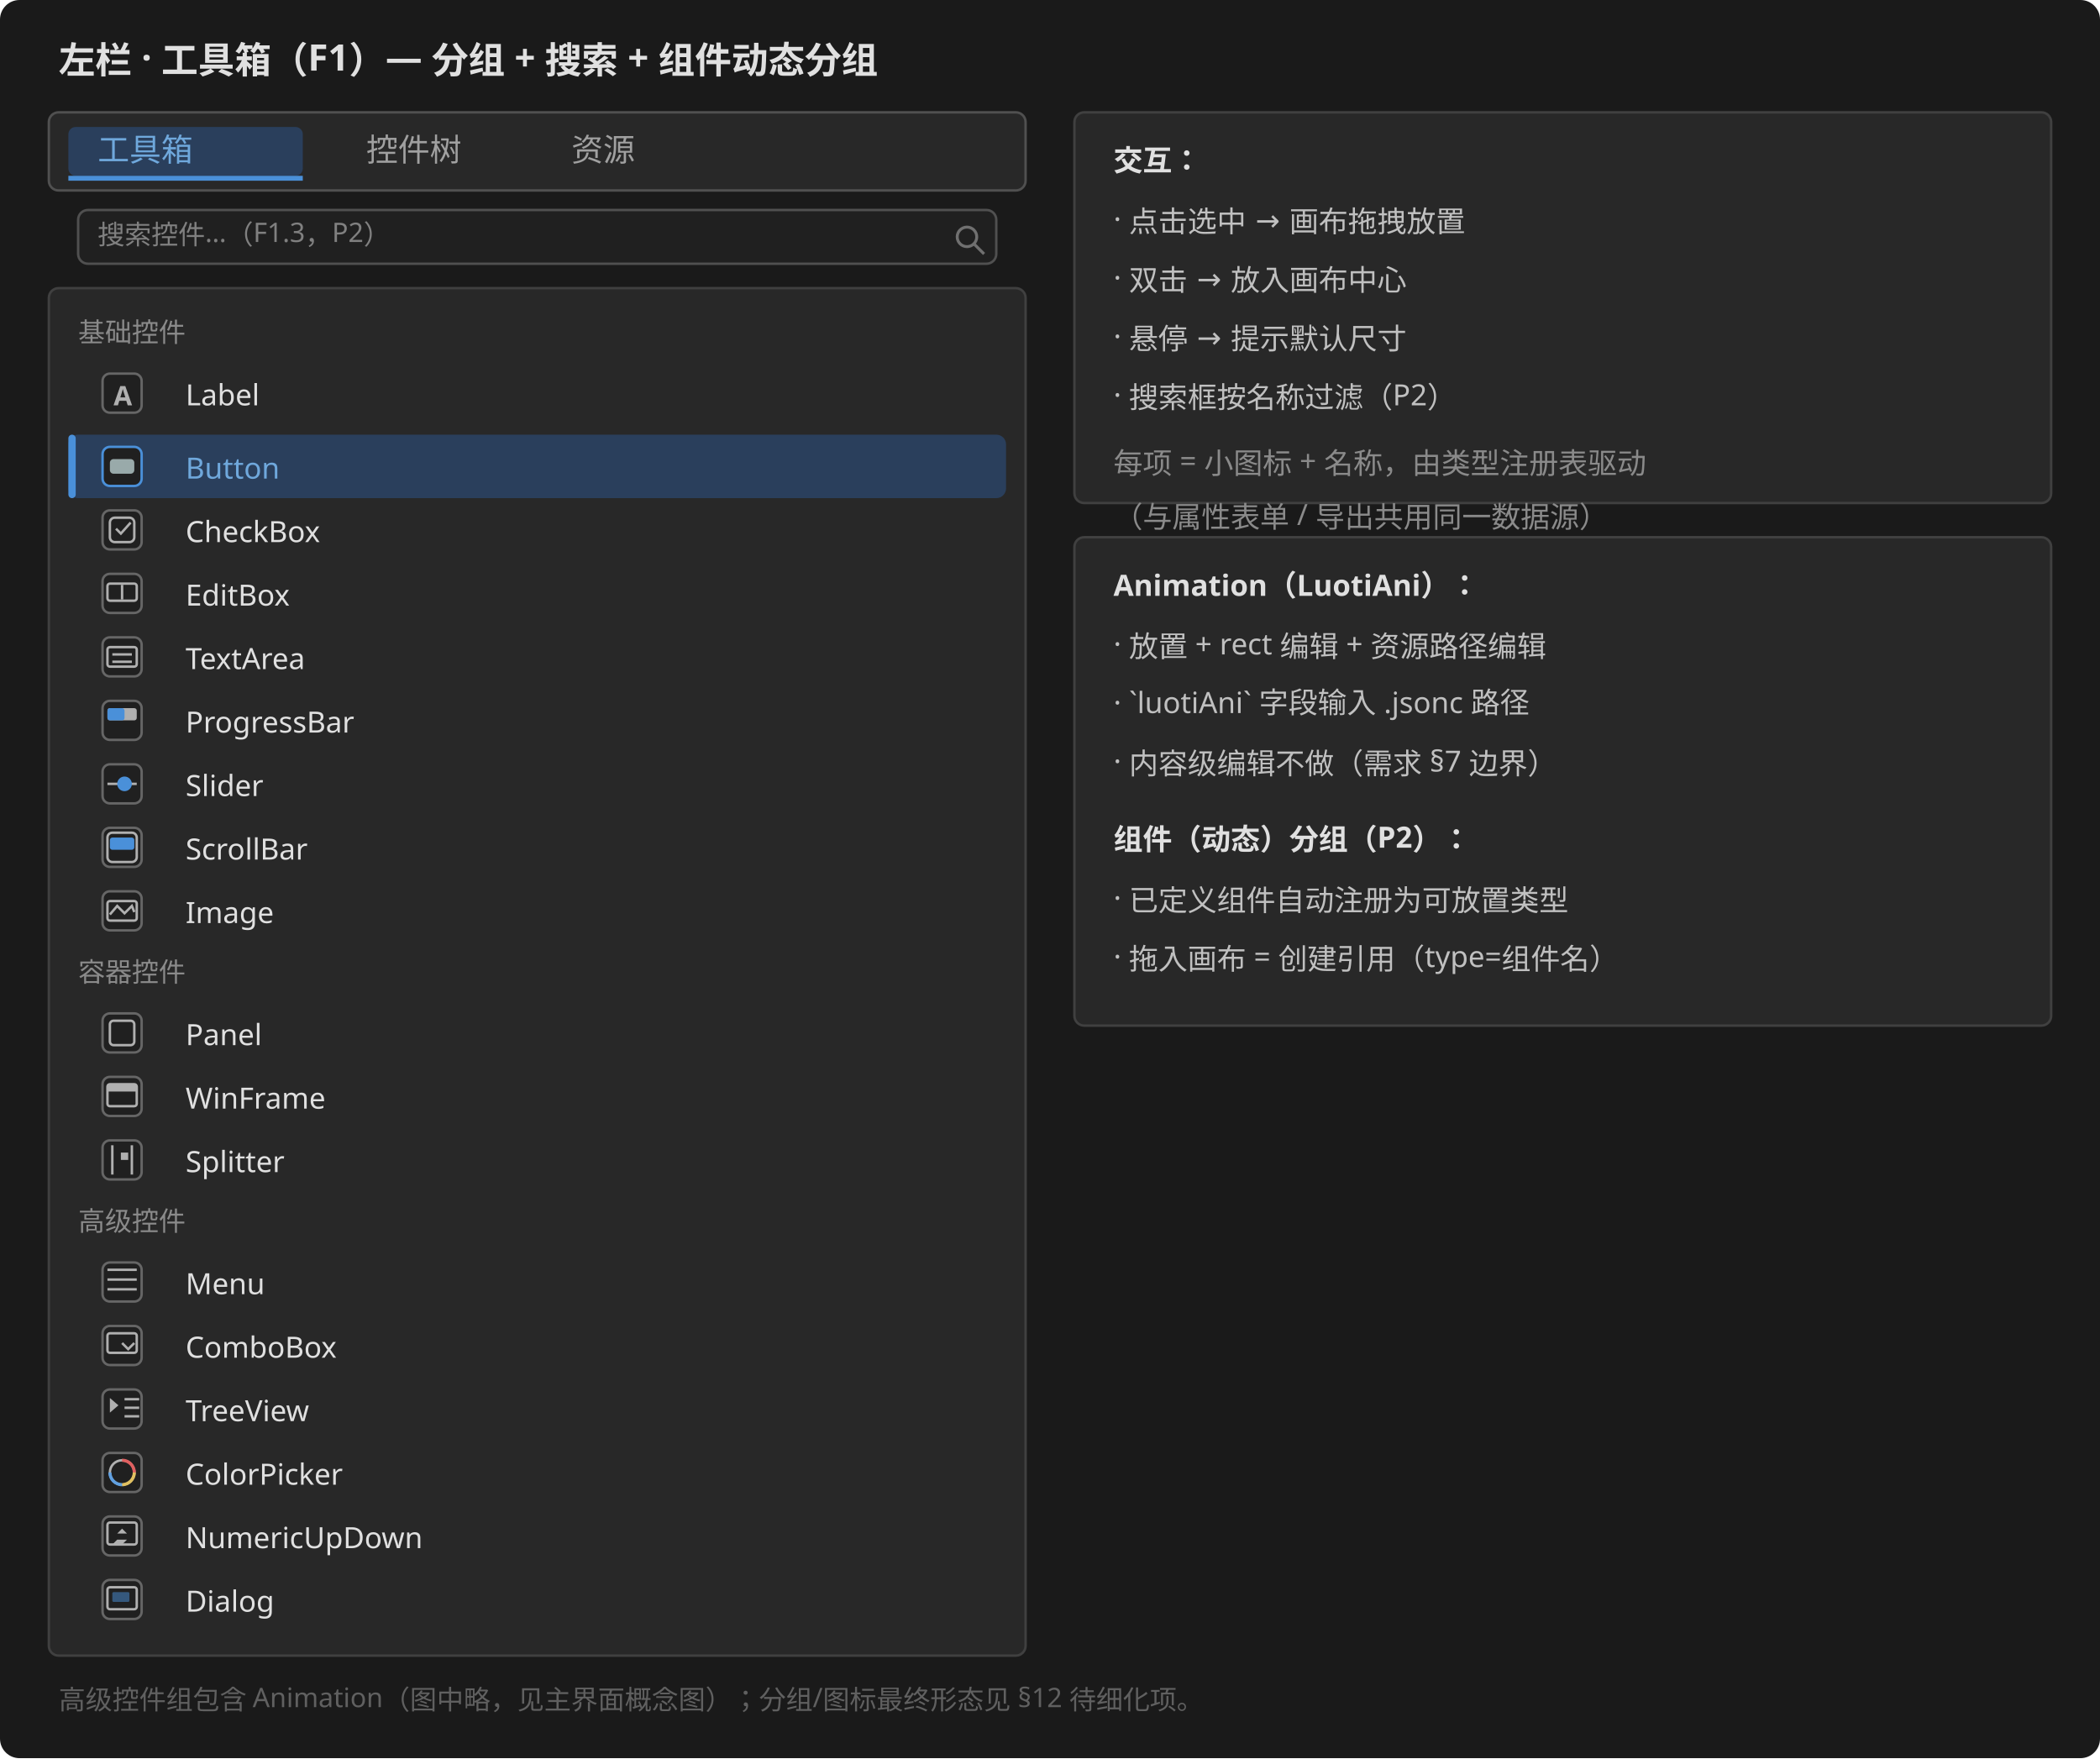
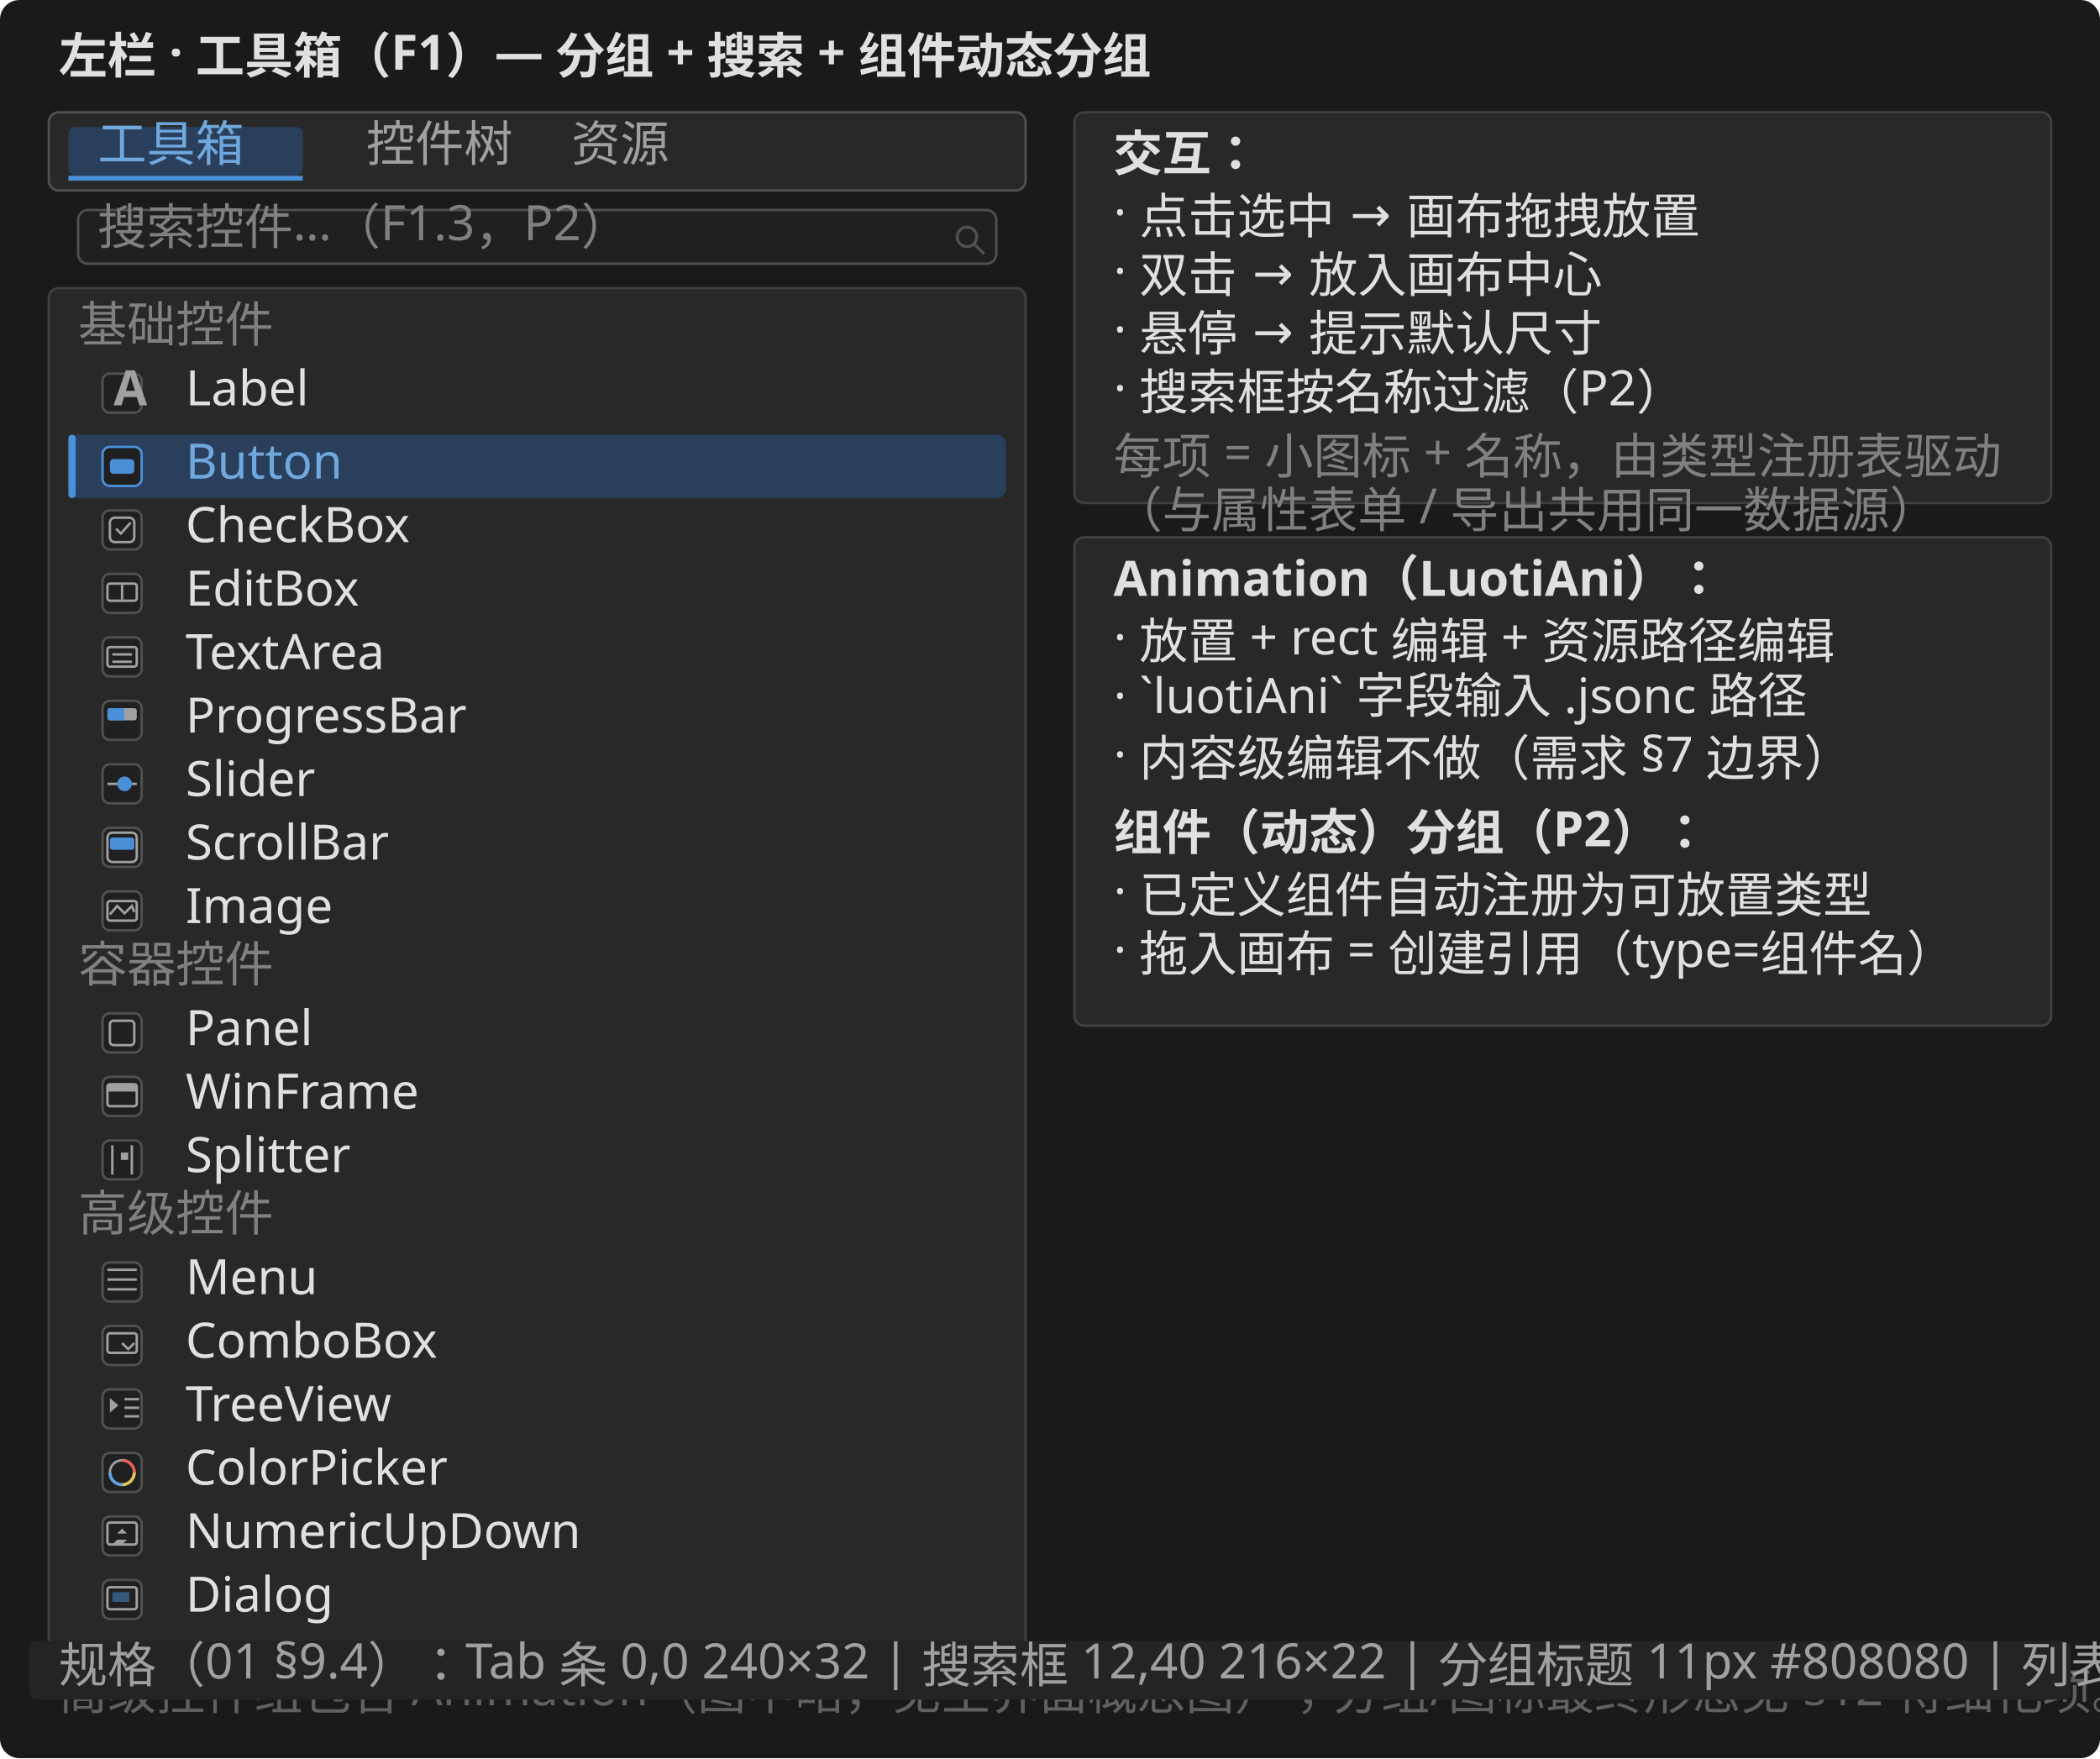
- <svg xmlns="http://www.w3.org/2000/svg" width="860" height="720" viewBox="0 0 860 720" font-family="Microsoft YaHei, PingFang SC, sans-serif">
+ <svg xmlns="http://www.w3.org/2000/svg" width="860" height="720" viewBox="0 0 860 720" font-family="HarmonyOS Sans SC, Microsoft YaHei, PingFang SC, sans-serif">
  <rect x="0" y="0" width="860" height="720" rx="8" fill="#1A1A1A" />
-   <text x="24" y="30" font-size="15" font-weight="bold" fill="#E0E0E0">左栏 · 工具箱（F1）— 分组 + 搜索 + 组件动态分组</text>
+   <text x="24" y="30" font-size="20" font-weight="bold" fill="#E0E0E0">左栏 · 工具箱（F1）— 分组 + 搜索 + 组件动态分组</text>
  <rect x="20" y="46" width="400" height="32" rx="4" fill="#282828" stroke="#505050" stroke-width="1" />
  <rect x="28" y="52" width="96" height="20" rx="3" fill="#2A3F5C" />
-   <text x="40" y="66" font-size="13" fill="#6FA8DC">工具箱</text>
-   <text x="150" y="66" font-size="13" fill="#A0A0A0">控件树</text>
-   <text x="234" y="66" font-size="13" fill="#A0A0A0">资源</text>
+   <text x="40" y="66" font-size="20" fill="#6FA8DC">工具箱</text>
+   <text x="150" y="66" font-size="20" fill="#A0A0A0">控件树</text>
+   <text x="234" y="66" font-size="20" fill="#A0A0A0">资源</text>
  <rect x="28" y="72" width="96" height="2" fill="#4A90D9" />
  <rect x="32" y="86" width="376" height="22" rx="4" fill="#202020" stroke="#505050" stroke-width="1" />
-   <text x="40" y="100" font-size="11" fill="#808080">搜索控件…（F1.3，P2）</text>
-   <circle cx="396" cy="97" r="4" fill="none" stroke="#707070" stroke-width="1.2" />
-   <line x1="399" y1="100" x2="403" y2="104" stroke="#707070" stroke-width="1.2" />
+   <text x="40" y="100" font-size="20" fill="#808080">搜索控件…（F1.3，P2）</text>
+   <circle cx="396" cy="97" r="4" fill="none" stroke="#505050" stroke-width="1.2" />
+   <line x1="399" y1="100" x2="403" y2="104" stroke="#505050" stroke-width="1.2" />
  <rect x="20" y="118" width="400" height="560" rx="4" fill="#282828" stroke="#404040" stroke-width="1" />
-   <text x="32" y="140" font-size="11" fill="#8A8A8A">基础控件</text>
-   <text x="76" y="166" font-size="12" fill="#E0E0E0">Label</text>
-   <rect x="42" y="153" width="16" height="16" rx="3" fill="#202020" stroke="#666" stroke-width="1" />
-   <text x="46.5" y="166" font-size="11" font-weight="bold" fill="#B0B0B0">A</text>
+   <text x="32" y="140" font-size="20" fill="#808080">基础控件</text>
+   <text x="76" y="166" font-size="20" fill="#E0E0E0">Label</text>
+   <rect x="42" y="153" width="16" height="16" rx="3" fill="#202020" stroke="#505050" stroke-width="1" />
+   <text x="46.5" y="166" font-size="20" font-weight="bold" fill="#A0A0A0">A</text>
  <rect x="28" y="178" width="384" height="26" rx="4" fill="#2A3F5C" />
  <rect x="28" y="178" width="3" height="26" rx="1.5" fill="#4A90D9" />
-   <text x="76" y="196" font-size="12" fill="#6FA8DC">Button</text>
+   <text x="76" y="196" font-size="20" fill="#6FA8DC">Button</text>
  <rect x="42" y="183" width="16" height="16" rx="3" fill="#202020" stroke="#4A90D9" stroke-width="1" />
-   <rect x="45" y="188" width="10" height="6" rx="1.5" fill="#9AA" />
-   <text x="76" y="222" font-size="12" fill="#E0E0E0">CheckBox</text>
-   <rect x="42" y="209" width="16" height="16" rx="3" fill="#202020" stroke="#666" stroke-width="1" />
-   <rect x="45" y="212" width="10" height="10" rx="2" fill="none" stroke="#B0B0B0" stroke-width="1" />
-   <path d="M47.5 216.5 l2 2 l4 -4.5" fill="none" stroke="#B0B0B0" stroke-width="1" />
-   <text x="76" y="248" font-size="12" fill="#E0E0E0">EditBox</text>
-   <rect x="42" y="235" width="16" height="16" rx="3" fill="#202020" stroke="#666" stroke-width="1" />
-   <rect x="44" y="239" width="12" height="7" rx="1" fill="none" stroke="#B0B0B0" stroke-width="1" />
-   <line x1="50" y1="239.5" x2="50" y2="245.5" stroke="#B0B0B0" stroke-width="1" />
-   <text x="76" y="274" font-size="12" fill="#E0E0E0">TextArea</text>
-   <rect x="42" y="261" width="16" height="16" rx="3" fill="#202020" stroke="#666" stroke-width="1" />
-   <rect x="44" y="265" width="12" height="8" rx="1" fill="none" stroke="#B0B0B0" stroke-width="1" />
-   <line x1="46" y1="268" x2="54" y2="268" stroke="#B0B0B0" stroke-width="1" />
-   <line x1="46" y1="271" x2="54" y2="271" stroke="#B0B0B0" stroke-width="1" />
-   <text x="76" y="300" font-size="12" fill="#E0E0E0">ProgressBar</text>
-   <rect x="42" y="287" width="16" height="16" rx="3" fill="#202020" stroke="#666" stroke-width="1" />
-   <rect x="44" y="290" width="12" height="5" rx="1" fill="#B0B0B0" />
+   <rect x="45" y="188" width="10" height="6" rx="1.5" fill="#4A90D9" />
+   <text x="76" y="222" font-size="20" fill="#E0E0E0">CheckBox</text>
+   <rect x="42" y="209" width="16" height="16" rx="3" fill="#202020" stroke="#505050" stroke-width="1" />
+   <rect x="45" y="212" width="10" height="10" rx="2" fill="none" stroke="#A0A0A0" stroke-width="1" />
+   <path d="M47.5 216.5 l2 2 l4 -4.5" fill="none" stroke="#A0A0A0" stroke-width="1" />
+   <text x="76" y="248" font-size="20" fill="#E0E0E0">EditBox</text>
+   <rect x="42" y="235" width="16" height="16" rx="3" fill="#202020" stroke="#505050" stroke-width="1" />
+   <rect x="44" y="239" width="12" height="7" rx="1" fill="none" stroke="#A0A0A0" stroke-width="1" />
+   <line x1="50" y1="239.5" x2="50" y2="245.5" stroke="#A0A0A0" stroke-width="1" />
+   <text x="76" y="274" font-size="20" fill="#E0E0E0">TextArea</text>
+   <rect x="42" y="261" width="16" height="16" rx="3" fill="#202020" stroke="#505050" stroke-width="1" />
+   <rect x="44" y="265" width="12" height="8" rx="1" fill="none" stroke="#A0A0A0" stroke-width="1" />
+   <line x1="46" y1="268" x2="54" y2="268" stroke="#A0A0A0" stroke-width="1" />
+   <line x1="46" y1="271" x2="54" y2="271" stroke="#A0A0A0" stroke-width="1" />
+   <text x="76" y="300" font-size="20" fill="#E0E0E0">ProgressBar</text>
+   <rect x="42" y="287" width="16" height="16" rx="3" fill="#202020" stroke="#505050" stroke-width="1" />
+   <rect x="44" y="290" width="12" height="5" rx="1" fill="#A0A0A0" />
  <rect x="44" y="290" width="7" height="5" rx="1" fill="#4A90D9" />
-   <text x="76" y="326" font-size="12" fill="#E0E0E0">Slider</text>
-   <rect x="42" y="313" width="16" height="16" rx="3" fill="#202020" stroke="#666" stroke-width="1" />
-   <line x1="44" y1="321" x2="56" y2="321" stroke="#B0B0B0" stroke-width="1" />
+   <text x="76" y="326" font-size="20" fill="#E0E0E0">Slider</text>
+   <rect x="42" y="313" width="16" height="16" rx="3" fill="#202020" stroke="#505050" stroke-width="1" />
+   <line x1="44" y1="321" x2="56" y2="321" stroke="#A0A0A0" stroke-width="1" />
  <circle cx="51" cy="321" r="3" fill="#4A90D9" />
-   <text x="76" y="352" font-size="12" fill="#E0E0E0">ScrollBar</text>
-   <rect x="42" y="339" width="16" height="16" rx="3" fill="#202020" stroke="#666" stroke-width="1" />
-   <rect x="44" y="341" width="12" height="12" rx="2" fill="none" stroke="#B0B0B0" stroke-width="1" />
+   <text x="76" y="352" font-size="20" fill="#E0E0E0">ScrollBar</text>
+   <rect x="42" y="339" width="16" height="16" rx="3" fill="#202020" stroke="#505050" stroke-width="1" />
+   <rect x="44" y="341" width="12" height="12" rx="2" fill="none" stroke="#A0A0A0" stroke-width="1" />
  <rect x="45" y="343" width="10" height="5" rx="1" fill="#4A90D9" />
-   <text x="76" y="378" font-size="12" fill="#E0E0E0">Image</text>
-   <rect x="42" y="365" width="16" height="16" rx="3" fill="#202020" stroke="#666" stroke-width="1" />
-   <rect x="44" y="369" width="12" height="8" rx="1" fill="none" stroke="#B0B0B0" stroke-width="1" />
-   <path d="M45 374.5 l3 -3.5 l3 3 l3 -3 l1 2.5" fill="none" stroke="#B0B0B0" stroke-width="1" />
-   <text x="32" y="402" font-size="11" fill="#8A8A8A">容器控件</text>
-   <text x="76" y="428" font-size="12" fill="#E0E0E0">Panel</text>
-   <rect x="42" y="415" width="16" height="16" rx="3" fill="#202020" stroke="#666" stroke-width="1" />
-   <rect x="45" y="418" width="10" height="10" rx="1.5" fill="none" stroke="#B0B0B0" stroke-width="1" />
-   <text x="76" y="454" font-size="12" fill="#E0E0E0">WinFrame</text>
-   <rect x="42" y="441" width="16" height="16" rx="3" fill="#202020" stroke="#666" stroke-width="1" />
-   <rect x="44" y="444" width="12" height="9" rx="1" fill="none" stroke="#B0B0B0" stroke-width="1" />
-   <rect x="44" y="444" width="12" height="3" fill="#B0B0B0" />
-   <text x="76" y="480" font-size="12" fill="#E0E0E0">Splitter</text>
-   <rect x="42" y="467" width="16" height="16" rx="3" fill="#202020" stroke="#666" stroke-width="1" />
-   <line x1="46" y1="469" x2="46" y2="481" stroke="#B0B0B0" stroke-width="1" />
-   <line x1="54" y1="469" x2="54" y2="481" stroke="#B0B0B0" stroke-width="1" />
-   <rect x="49.5" y="472" width="3" height="3" fill="#B0B0B0" />
-   <text x="32" y="504" font-size="11" fill="#8A8A8A">高级控件</text>
-   <text x="76" y="530" font-size="12" fill="#E0E0E0">Menu</text>
-   <rect x="42" y="517" width="16" height="16" rx="3" fill="#202020" stroke="#666" stroke-width="1" />
-   <line x1="44" y1="520" x2="56" y2="520" stroke="#B0B0B0" stroke-width="1" />
-   <line x1="44" y1="524" x2="56" y2="524" stroke="#B0B0B0" stroke-width="1" />
-   <line x1="44" y1="528" x2="56" y2="528" stroke="#B0B0B0" stroke-width="1" />
-   <text x="76" y="556" font-size="12" fill="#E0E0E0">ComboBox</text>
-   <rect x="42" y="543" width="16" height="16" rx="3" fill="#202020" stroke="#666" stroke-width="1" />
-   <rect x="44" y="546" width="12" height="8" rx="1" fill="none" stroke="#B0B0B0" stroke-width="1" />
-   <path d="M50 550 l2.5 2.5 l2.5 -2.5" fill="none" stroke="#B0B0B0" stroke-width="1" />
-   <text x="76" y="582" font-size="12" fill="#E0E0E0">TreeView</text>
-   <rect x="42" y="569" width="16" height="16" rx="3" fill="#202020" stroke="#666" stroke-width="1" />
-   <path d="M45 572.5 l3.5 3 l-3.5 3 z" fill="#B0B0B0" />
-   <line x1="51" y1="573" x2="57" y2="573" stroke="#B0B0B0" stroke-width="1" />
-   <line x1="51" y1="576.5" x2="57" y2="576.5" stroke="#B0B0B0" stroke-width="1" />
-   <line x1="51" y1="580" x2="57" y2="580" stroke="#B0B0B0" stroke-width="1" />
-   <text x="76" y="608" font-size="12" fill="#E0E0E0">ColorPicker</text>
-   <rect x="42" y="595" width="16" height="16" rx="3" fill="#202020" stroke="#666" stroke-width="1" />
-   <circle cx="50" cy="603" r="5" fill="none" stroke="#B0B0B0" stroke-width="1" />
+   <text x="76" y="378" font-size="20" fill="#E0E0E0">Image</text>
+   <rect x="42" y="365" width="16" height="16" rx="3" fill="#202020" stroke="#505050" stroke-width="1" />
+   <rect x="44" y="369" width="12" height="8" rx="1" fill="none" stroke="#A0A0A0" stroke-width="1" />
+   <path d="M45 374.5 l3 -3.5 l3 3 l3 -3 l1 2.5" fill="none" stroke="#A0A0A0" stroke-width="1" />
+   <text x="32" y="402" font-size="20" fill="#808080">容器控件</text>
+   <text x="76" y="428" font-size="20" fill="#E0E0E0">Panel</text>
+   <rect x="42" y="415" width="16" height="16" rx="3" fill="#202020" stroke="#505050" stroke-width="1" />
+   <rect x="45" y="418" width="10" height="10" rx="1.5" fill="none" stroke="#A0A0A0" stroke-width="1" />
+   <text x="76" y="454" font-size="20" fill="#E0E0E0">WinFrame</text>
+   <rect x="42" y="441" width="16" height="16" rx="3" fill="#202020" stroke="#505050" stroke-width="1" />
+   <rect x="44" y="444" width="12" height="9" rx="1" fill="none" stroke="#A0A0A0" stroke-width="1" />
+   <rect x="44" y="444" width="12" height="3" fill="#A0A0A0" />
+   <text x="76" y="480" font-size="20" fill="#E0E0E0">Splitter</text>
+   <rect x="42" y="467" width="16" height="16" rx="3" fill="#202020" stroke="#505050" stroke-width="1" />
+   <line x1="46" y1="469" x2="46" y2="481" stroke="#A0A0A0" stroke-width="1" />
+   <line x1="54" y1="469" x2="54" y2="481" stroke="#A0A0A0" stroke-width="1" />
+   <rect x="49.5" y="472" width="3" height="3" fill="#A0A0A0" />
+   <text x="32" y="504" font-size="20" fill="#808080">高级控件</text>
+   <text x="76" y="530" font-size="20" fill="#E0E0E0">Menu</text>
+   <rect x="42" y="517" width="16" height="16" rx="3" fill="#202020" stroke="#505050" stroke-width="1" />
+   <line x1="44" y1="520" x2="56" y2="520" stroke="#A0A0A0" stroke-width="1" />
+   <line x1="44" y1="524" x2="56" y2="524" stroke="#A0A0A0" stroke-width="1" />
+   <line x1="44" y1="528" x2="56" y2="528" stroke="#A0A0A0" stroke-width="1" />
+   <text x="76" y="556" font-size="20" fill="#E0E0E0">ComboBox</text>
+   <rect x="42" y="543" width="16" height="16" rx="3" fill="#202020" stroke="#505050" stroke-width="1" />
+   <rect x="44" y="546" width="12" height="8" rx="1" fill="none" stroke="#A0A0A0" stroke-width="1" />
+   <path d="M50 550 l2.5 2.5 l2.5 -2.5" fill="none" stroke="#A0A0A0" stroke-width="1" />
+   <text x="76" y="582" font-size="20" fill="#E0E0E0">TreeView</text>
+   <rect x="42" y="569" width="16" height="16" rx="3" fill="#202020" stroke="#505050" stroke-width="1" />
+   <path d="M45 572.5 l3.5 3 l-3.5 3 z" fill="#A0A0A0" />
+   <line x1="51" y1="573" x2="57" y2="573" stroke="#A0A0A0" stroke-width="1" />
+   <line x1="51" y1="576.5" x2="57" y2="576.5" stroke="#A0A0A0" stroke-width="1" />
+   <line x1="51" y1="580" x2="57" y2="580" stroke="#A0A0A0" stroke-width="1" />
+   <text x="76" y="608" font-size="20" fill="#E0E0E0">ColorPicker</text>
+   <rect x="42" y="595" width="16" height="16" rx="3" fill="#202020" stroke="#505050" stroke-width="1" />
+   <circle cx="50" cy="603" r="5" fill="none" stroke="#A0A0A0" stroke-width="1" />
  <path d="M50 598 a5 5 0 0 1 5 5" fill="none" stroke="#E06060" stroke-width="1.3" />
  <path d="M55 603 a5 5 0 0 1 -5 5" fill="none" stroke="#E0C060" stroke-width="1.3" />
  <path d="M50 608 a5 5 0 0 1 -5 -5" fill="none" stroke="#60A0E0" stroke-width="1.3" />
-   <text x="76" y="634" font-size="12" fill="#E0E0E0">NumericUpDown</text>
-   <rect x="42" y="621" width="16" height="16" rx="3" fill="#202020" stroke="#666" stroke-width="1" />
-   <rect x="44" y="623.5" width="12" height="9" rx="1" fill="none" stroke="#B0B0B0" stroke-width="1" />
-   <path d="M50 626 l2 2 h-4 z" fill="#B0B0B0" />
-   <path d="M52 630.5 l-2 2 h-4 l2 -2 z" fill="#B0B0B0" />
-   <text x="76" y="660" font-size="12" fill="#E0E0E0">Dialog</text>
-   <rect x="42" y="647" width="16" height="16" rx="3" fill="#202020" stroke="#666" stroke-width="1" />
-   <rect x="44" y="650" width="12" height="9" rx="1" fill="none" stroke="#B0B0B0" stroke-width="1" />
+   <text x="76" y="634" font-size="20" fill="#E0E0E0">NumericUpDown</text>
+   <rect x="42" y="621" width="16" height="16" rx="3" fill="#202020" stroke="#505050" stroke-width="1" />
+   <rect x="44" y="623.5" width="12" height="9" rx="1" fill="none" stroke="#A0A0A0" stroke-width="1" />
+   <path d="M50 626 l2 2 h-4 z" fill="#A0A0A0" />
+   <path d="M52 630.5 l-2 2 h-4 l2 -2 z" fill="#A0A0A0" />
+   <text x="76" y="660" font-size="20" fill="#E0E0E0">Dialog</text>
+   <rect x="42" y="647" width="16" height="16" rx="3" fill="#202020" stroke="#505050" stroke-width="1" />
+   <rect x="44" y="650" width="12" height="9" rx="1" fill="none" stroke="#A0A0A0" stroke-width="1" />
  <rect x="46" y="652" width="7" height="4" rx="0.5" fill="#4A90D9" opacity="0.5" />
  <rect x="440" y="46" width="400" height="160" rx="4" fill="#282828" stroke="#404040" stroke-width="1" />
-   <text x="456" y="70" font-size="12" font-weight="bold" fill="#E0E0E0">交互：</text>
-   <text x="456" y="94" font-size="12" fill="#C0C0C0">· 点击选中 → 画布拖拽放置</text>
-   <text x="456" y="118" font-size="12" fill="#C0C0C0">· 双击 → 放入画布中心</text>
-   <text x="456" y="142" font-size="12" fill="#C0C0C0">· 悬停 → 提示默认尺寸</text>
-   <text x="456" y="166" font-size="12" fill="#C0C0C0">· 搜索框按名称过滤（P2）</text>
-   <text x="456" y="194" font-size="12" fill="#8A8A8A">每项 = 小图标 + 名称，由类型注册表驱动</text>
-   <text x="456" y="216" font-size="12" fill="#8A8A8A">（与属性表单 / 导出共用同一数据源）</text>
+   <text x="456" y="70" font-size="20" font-weight="bold" fill="#E0E0E0">交互：</text>
+   <text x="456" y="94" font-size="20" fill="#E0E0E0">· 点击选中 → 画布拖拽放置</text>
+   <text x="456" y="118" font-size="20" fill="#E0E0E0">· 双击 → 放入画布中心</text>
+   <text x="456" y="142" font-size="20" fill="#E0E0E0">· 悬停 → 提示默认尺寸</text>
+   <text x="456" y="166" font-size="20" fill="#E0E0E0">· 搜索框按名称过滤（P2）</text>
+   <text x="456" y="194" font-size="20" fill="#808080">每项 = 小图标 + 名称，由类型注册表驱动</text>
+   <text x="456" y="216" font-size="20" fill="#808080">（与属性表单 / 导出共用同一数据源）</text>
  <rect x="440" y="220" width="400" height="200" rx="4" fill="#282828" stroke="#404040" stroke-width="1" />
-   <text x="456" y="244" font-size="12" font-weight="bold" fill="#E0E0E0">Animation（LuotiAni）：</text>
-   <text x="456" y="268" font-size="12" fill="#C0C0C0">· 放置 + rect 编辑 + 资源路径编辑</text>
-   <text x="456" y="292" font-size="12" fill="#C0C0C0">· `luotiAni` 字段输入 .jsonc 路径</text>
-   <text x="456" y="316" font-size="12" fill="#C0C0C0">· 内容级编辑不做（需求 §7 边界）</text>
-   <text x="456" y="348" font-size="12" font-weight="bold" fill="#E0E0E0">组件（动态）分组（P2）：</text>
-   <text x="456" y="372" font-size="12" fill="#C0C0C0">· 已定义组件自动注册为可放置类型</text>
-   <text x="456" y="396" font-size="12" fill="#C0C0C0">· 拖入画布 = 创建引用（type=组件名）</text>
-   <text x="24" y="700" font-size="11" fill="#606060">高级控件组包含 Animation（图中略，见主界面概念图）；分组/图标最终形态见 §12 待细化项。</text>
+   <text x="456" y="244" font-size="20" font-weight="bold" fill="#E0E0E0">Animation（LuotiAni）：</text>
+   <text x="456" y="268" font-size="20" fill="#E0E0E0">· 放置 + rect 编辑 + 资源路径编辑</text>
+   <text x="456" y="292" font-size="20" fill="#E0E0E0">· `luotiAni` 字段输入 .jsonc 路径</text>
+   <text x="456" y="316" font-size="20" fill="#E0E0E0">· 内容级编辑不做（需求 §7 边界）</text>
+   <text x="456" y="348" font-size="20" font-weight="bold" fill="#E0E0E0">组件（动态）分组（P2）：</text>
+   <text x="456" y="372" font-size="20" fill="#E0E0E0">· 已定义组件自动注册为可放置类型</text>
+   <text x="456" y="396" font-size="20" fill="#E0E0E0">· 拖入画布 = 创建引用（type=组件名）</text>
+   <text x="24" y="700" font-size="20" fill="#606060">高级控件组包含 Animation（图中略，见主界面概念图）；分组/图标最终形态见 §12 待细化项。</text>
+   <rect x="12" y="672" width="836" height="24" rx="3" fill="#242424" />
+   <text x="24" y="689" font-size="20" fill="#A0A0A0">规格（01 §9.4）：Tab 条 0,0 240×32 | 搜索框 12,40 216×22 | 分组标题 11px #808080 | 列表项行高 26 图标 16×16 文字 12px</text>
</svg>
